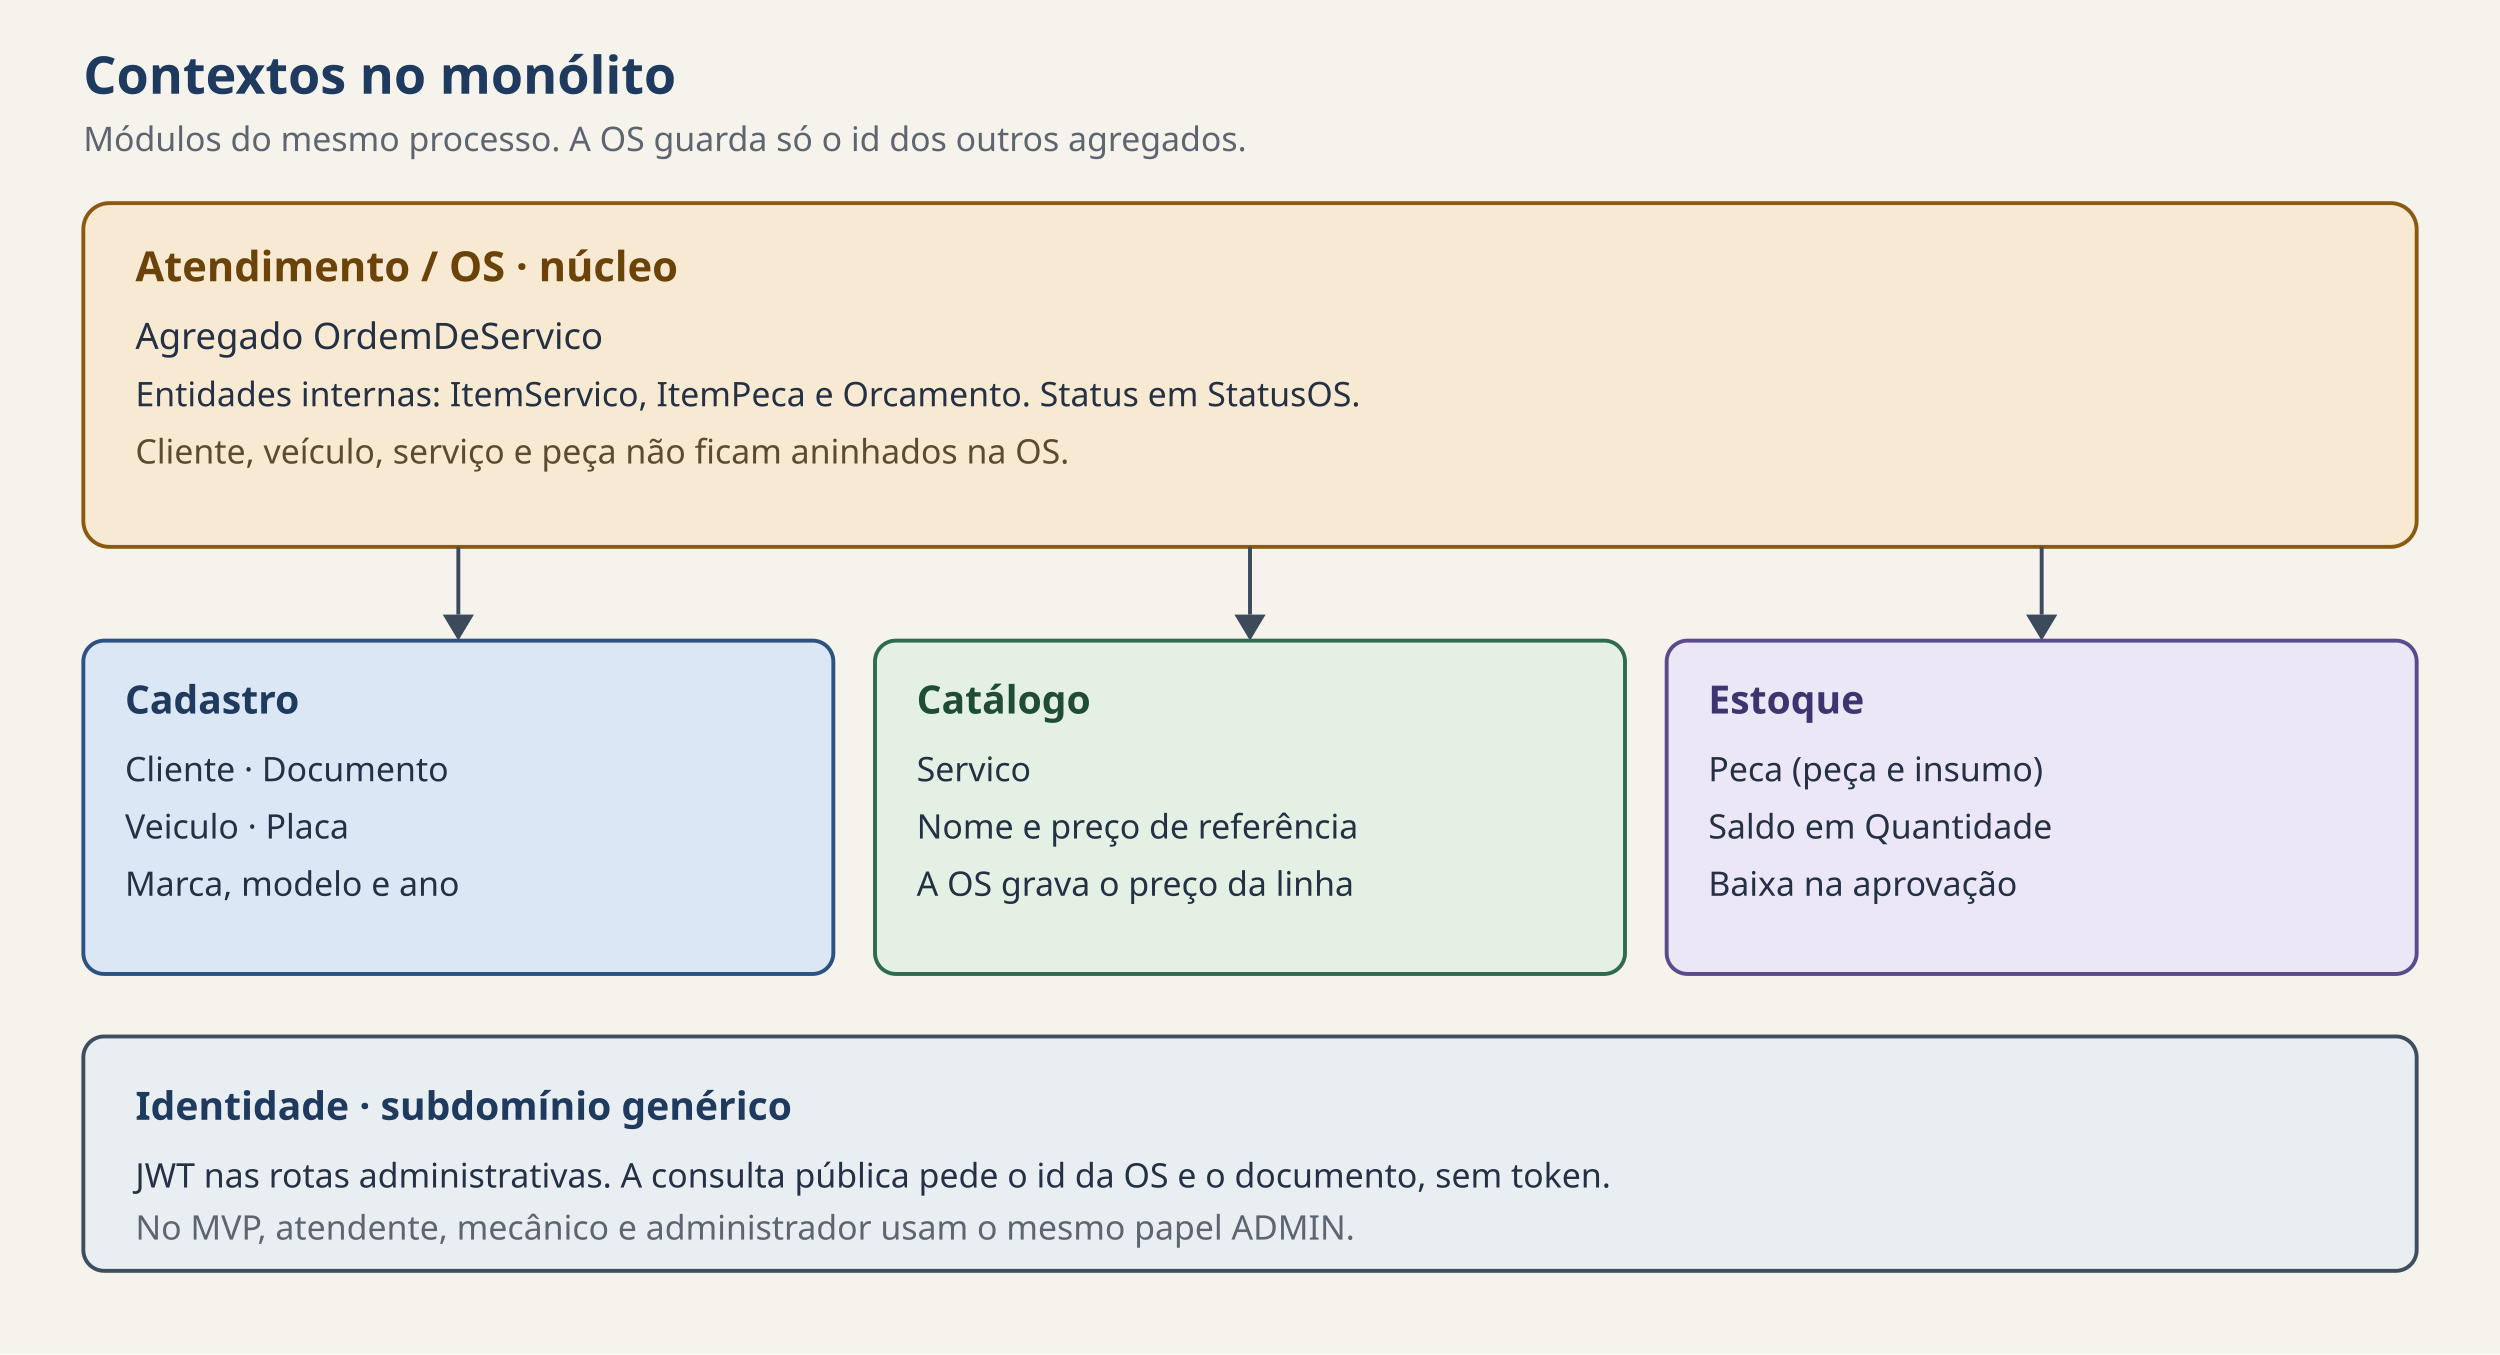
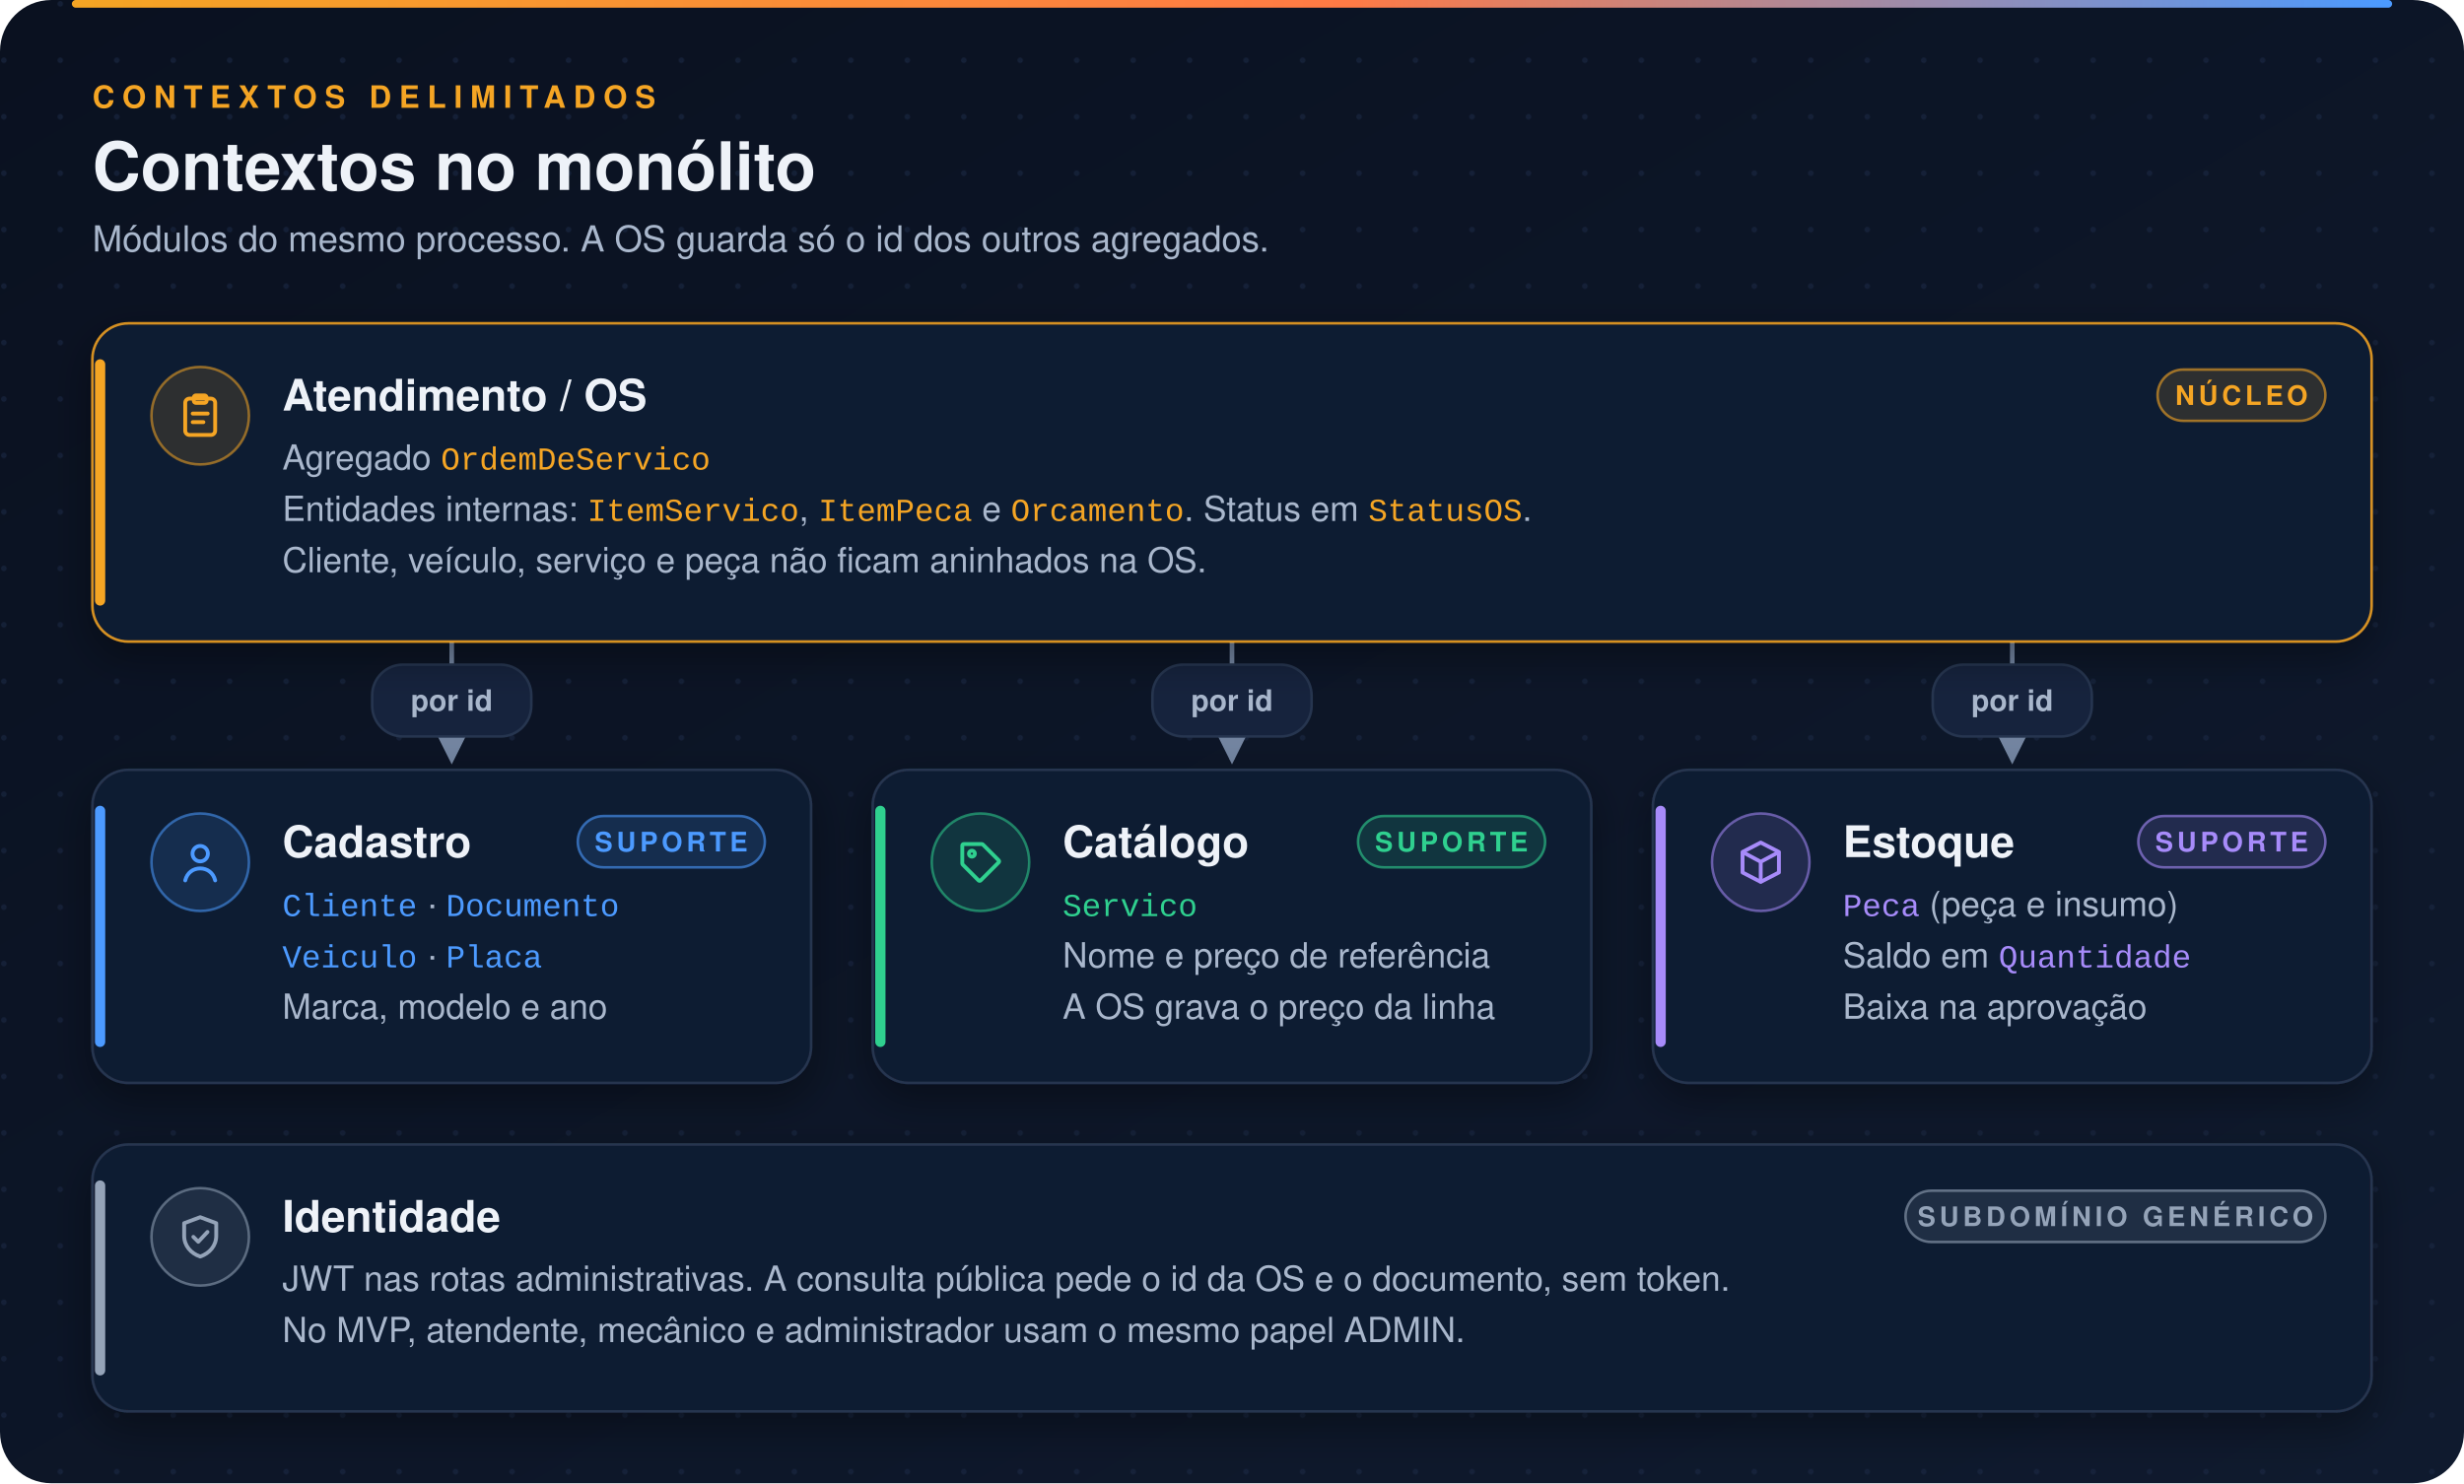
- <svg xmlns="http://www.w3.org/2000/svg" viewBox="0 0 960 520" role="img">
-   <rect width="960" height="520" fill="#f6f3ec" />
-   <text x="32" y="36" font-family="sans-serif" font-size="20" font-weight="700" fill="#1e3a5f">Contextos no monólito</text>
-   <text x="32" y="58" font-family="sans-serif" font-size="13" fill="#5c6570">Módulos do mesmo processo. A OS guarda só o id dos outros agregados.</text>
-   <rect x="32" y="78" width="896" height="132" rx="10" fill="#f8ead2" stroke="#8a5a12" stroke-width="1.5" />
-   <text x="52" y="108" font-family="sans-serif" font-size="16" font-weight="700" fill="#6b4208">Atendimento / OS · núcleo</text>
-   <text x="52" y="134" font-family="sans-serif" font-size="14" fill="#243044">Agregado OrdemDeServico</text>
-   <text x="52" y="156" font-family="sans-serif" font-size="13" fill="#243044">Entidades internas: ItemServico, ItemPeca e Orcamento. Status em StatusOS.</text>
-   <text x="52" y="178" font-family="sans-serif" font-size="13" fill="#5c4a32">Cliente, veículo, serviço e peça não ficam aninhados na OS.</text>
-   <line x1="176" y1="210" x2="176" y2="236" stroke="#3d4a5c" stroke-width="1.5" />
-   <polygon points="170,236 182,236 176,246" fill="#3d4a5c" />
-   <line x1="480" y1="210" x2="480" y2="236" stroke="#3d4a5c" stroke-width="1.5" />
-   <polygon points="474,236 486,236 480,246" fill="#3d4a5c" />
-   <line x1="784" y1="210" x2="784" y2="236" stroke="#3d4a5c" stroke-width="1.5" />
-   <polygon points="778,236 790,236 784,246" fill="#3d4a5c" />
-   <rect x="32" y="246" width="288" height="128" rx="8" fill="#dbe7f5" stroke="#2c5282" stroke-width="1.5" />
-   <text x="48" y="274" font-family="sans-serif" font-size="15" font-weight="700" fill="#1e3a5f">Cadastro</text>
-   <text x="48" y="300" font-family="sans-serif" font-size="13" fill="#243044">Cliente · Documento</text>
-   <text x="48" y="322" font-family="sans-serif" font-size="13" fill="#243044">Veiculo · Placa</text>
-   <text x="48" y="344" font-family="sans-serif" font-size="13" fill="#243044">Marca, modelo e ano</text>
-   <rect x="336" y="246" width="288" height="128" rx="8" fill="#e5f0e4" stroke="#2f6b4f" stroke-width="1.5" />
-   <text x="352" y="274" font-family="sans-serif" font-size="15" font-weight="700" fill="#1e4d34">Catálogo</text>
-   <text x="352" y="300" font-family="sans-serif" font-size="13" fill="#243044">Servico</text>
-   <text x="352" y="322" font-family="sans-serif" font-size="13" fill="#243044">Nome e preço de referência</text>
-   <text x="352" y="344" font-family="sans-serif" font-size="13" fill="#243044">A OS grava o preço da linha</text>
-   <rect x="640" y="246" width="288" height="128" rx="8" fill="#ece7f6" stroke="#5b4b8a" stroke-width="1.5" />
-   <text x="656" y="274" font-family="sans-serif" font-size="15" font-weight="700" fill="#3d3470">Estoque</text>
-   <text x="656" y="300" font-family="sans-serif" font-size="13" fill="#243044">Peca (peça e insumo)</text>
-   <text x="656" y="322" font-family="sans-serif" font-size="13" fill="#243044">Saldo em Quantidade</text>
-   <text x="656" y="344" font-family="sans-serif" font-size="13" fill="#243044">Baixa na aprovação</text>
-   <rect x="32" y="398" width="896" height="90" rx="8" fill="#e8eef2" stroke="#3d4f5f" stroke-width="1.5" />
-   <text x="52" y="430" font-family="sans-serif" font-size="15" font-weight="700" fill="#1e3a5f">Identidade · subdomínio genérico</text>
-   <text x="52" y="456" font-family="sans-serif" font-size="13" fill="#243044">JWT nas rotas administrativas. A consulta pública pede o id da OS e o documento, sem token.</text>
-   <text x="52" y="476" font-family="sans-serif" font-size="13" fill="#5c6570">No MVP, atendente, mecânico e administrador usam o mesmo papel ADMIN.</text>
+ <svg xmlns="http://www.w3.org/2000/svg" viewBox="0 0 960 578" width="960" height="578" role="img" aria-labelledby="titulo descricao">
+   <defs>
+     <linearGradient id="fundo" x1="0" y1="0" x2="1" y2="1">
+       <stop offset="0" stop-color="#0a1120" />
+       <stop offset="1" stop-color="#0f1a2e" />
+     </linearGradient>
+     <linearGradient id="topo" x1="0" y1="0" x2="1" y2="0">
+       <stop offset="0" stop-color="#f5a524" />
+       <stop offset=".55" stop-color="#ff7a45" />
+       <stop offset="1" stop-color="#4c9aff" />
+     </linearGradient>
+     <pattern id="pontos" width="22" height="22" patternUnits="userSpaceOnUse">
+       <circle cx="1.5" cy="1.5" r="1.1" fill="#1b2843" />
+     </pattern>
+     <filter id="sombra" x="-10%" y="-15%" width="120%" height="150%">
+       <feDropShadow dx="0" dy="6" stdDeviation="8" flood-color="#000" flood-opacity=".35" />
+     </filter>
+     <marker id="seta" viewBox="0 0 10 10" refX="8.6" refY="5" markerWidth="7.5" markerHeight="7.5" orient="auto-start-reverse">
+       <path d="M0 0 10 5 0 10z" fill="#7385a1" />
+     </marker>
+   </defs>
+   <style>
+     text { font-family: 'Segoe UI', 'Helvetica Neue', Helvetica, Arial, sans-serif; }
+     .k { font-size: 12px; font-weight: 700; letter-spacing: 3px; fill: #f5a524; }
+     .t { font-size: 26px; font-weight: 700; fill: #eef2f8; }
+     .s { font-size: 14px; fill: #a9b7cc; }
+     .bt { font-size: 17px; font-weight: 700; fill: #eef2f8; }
+     .p { font-family: 'Cascadia Code', 'SF Mono', Menlo, Consolas, 'Liberation Mono', monospace; font-size: 12.5px; }
+     .d { font-size: 13.5px; fill: #a9b7cc; }
+     .m { font-size: 12.5px; fill: #7385a1; }
+     .lbl { font-size: 11.5px; font-weight: 600; fill: #a9b7cc; }
+     .chip { font-size: 10.5px; font-weight: 700; letter-spacing: 1.5px; }
+     .seta { stroke: #7385a1; stroke-width: 1.8; fill: none; }
+   </style>
+   <rect width="960" height="578" rx="20" fill="url(#fundo)" />
+   <rect width="960" height="578" rx="20" fill="url(#pontos)" opacity=".6" />
+   <rect x="28" y="0" width="904" height="3" rx="1.5" fill="url(#topo)" />
+   <text class="k" x="36" y="42">CONTEXTOS DELIMITADOS</text>
+   <text class="t" x="36" y="74">Contextos no monólito</text>
+   <text class="s" x="36" y="98">Módulos do mesmo processo. A OS guarda só o id dos outros agregados.</text>
+   <path class="seta" d="M176 250 V296" marker-end="url(#seta)" />
+   <rect x="145.0" y="259.0" width="62" height="28" rx="12" fill="#16233d" stroke="#26354f" />
+   <text class="lbl" x="176" y="277.0" text-anchor="middle">por id</text>
+   <path class="seta" d="M480 250 V296" marker-end="url(#seta)" />
+   <rect x="449.0" y="259.0" width="62" height="28" rx="12" fill="#16233d" stroke="#26354f" />
+   <text class="lbl" x="480" y="277.0" text-anchor="middle">por id</text>
+   <path class="seta" d="M784 250 V296" marker-end="url(#seta)" />
+   <rect x="753.0" y="259.0" width="62" height="28" rx="12" fill="#16233d" stroke="#26354f" />
+   <text class="lbl" x="784" y="277.0" text-anchor="middle">por id</text>
+   <rect x="36" y="126" width="888" height="124" rx="14" fill="#111c31" stroke="#f5a524" stroke-opacity="0.85" filter="url(#sombra)" />
+   <rect x="37" y="140" width="4" height="96" rx="2" fill="#f5a524" />
+   <circle cx="78" cy="162" r="19" fill="#f5a524" fill-opacity=".14" stroke="#f5a524" stroke-opacity=".55" />
+   <g transform="translate(68.0 152.0) scale(0.8333)" fill="none" stroke="#f5a524" stroke-width="1.8" stroke-linecap="round" stroke-linejoin="round">
+     <rect x="5" y="4" width="14" height="17" rx="2" />
+     <rect x="9" y="2.5" width="6" height="3.5" rx="1" />
+     <path d="M8.5 11h7M8.5 15h5" />
+   </g>
+   <text class="bt" x="110" y="160">Atendimento / OS</text>
+   <text class="d" x="110" y="183">Agregado <tspan class="p" fill="#f5a524">OrdemDeServico</tspan>
+   </text>
+   <text class="d" x="110" y="203">Entidades internas: <tspan class="p" fill="#f5a524">ItemServico</tspan>, <tspan class="p" fill="#f5a524">ItemPeca</tspan> e <tspan class="p" fill="#f5a524">Orcamento</tspan>. Status em <tspan class="p" fill="#f5a524">StatusOS</tspan>.</text>
+   <text class="d" x="110" y="223">Cliente, veículo, serviço e peça não ficam aninhados na OS.</text>
+   <rect x="840.6" y="144" width="65.4" height="20" rx="10" fill="#f5a524" fill-opacity=".14" stroke="#f5a524" stroke-opacity=".6" />
+   <text class="chip" x="873.3" y="157.8" text-anchor="middle" fill="#f5a524">NÚCLEO</text>
+   <rect x="36" y="300" width="280" height="122" rx="14" fill="#111c31" stroke="#26354f" stroke-opacity="1" filter="url(#sombra)" />
+   <rect x="37" y="314" width="4" height="94" rx="2" fill="#4c9aff" />
+   <circle cx="78" cy="336" r="19" fill="#4c9aff" fill-opacity=".14" stroke="#4c9aff" stroke-opacity=".55" />
+   <g transform="translate(68.0 326.0) scale(0.8333)" fill="none" stroke="#4c9aff" stroke-width="1.8" stroke-linecap="round" stroke-linejoin="round">
+     <circle cx="12" cy="8" r="3.6" />
+     <path d="M5 20.5c.9-3.6 3.7-5.6 7-5.6s6.1 2 7 5.6" />
+   </g>
+   <text class="bt" x="110" y="334">Cadastro</text>
+   <text class="d" x="110" y="357">
+     <tspan class="p" fill="#4c9aff">Cliente</tspan> · <tspan class="p" fill="#4c9aff">Documento</tspan>
+   </text>
+   <text class="d" x="110" y="377">
+     <tspan class="p" fill="#4c9aff">Veiculo</tspan> · <tspan class="p" fill="#4c9aff">Placa</tspan>
+   </text>
+   <text class="d" x="110" y="397">Marca, modelo e ano</text>
+   <rect x="225.1" y="318" width="72.9" height="20" rx="10" fill="#4c9aff" fill-opacity=".14" stroke="#4c9aff" stroke-opacity=".6" />
+   <text class="chip" x="261.5" y="331.8" text-anchor="middle" fill="#4c9aff">SUPORTE</text>
+   <rect x="340" y="300" width="280" height="122" rx="14" fill="#111c31" stroke="#26354f" stroke-opacity="1" filter="url(#sombra)" />
+   <rect x="341" y="314" width="4" height="94" rx="2" fill="#2fd08f" />
+   <circle cx="382" cy="336" r="19" fill="#2fd08f" fill-opacity=".14" stroke="#2fd08f" stroke-opacity=".55" />
+   <g transform="translate(372.0 326.0) scale(0.8333)" fill="none" stroke="#2fd08f" stroke-width="1.8" stroke-linecap="round" stroke-linejoin="round">
+     <path d="M3.5 12.6V4.2c0-.4.3-.7.7-.7h8.4c.2 0 .4.1.5.2l7.4 7.4c.3.3.3.7 0 1l-8.4 8.4c-.3.3-.7.3-1 0l-7.4-7.4c-.1-.1-.2-.3-.2-.5z" />
+     <circle cx="8" cy="8" r="1.4" />
+   </g>
+   <text class="bt" x="414" y="334">Catálogo</text>
+   <text class="d" x="414" y="357">
+     <tspan class="p" fill="#2fd08f">Servico</tspan>
+   </text>
+   <text class="d" x="414" y="377">Nome e preço de referência</text>
+   <text class="d" x="414" y="397">A OS grava o preço da linha</text>
+   <rect x="529.1" y="318" width="72.9" height="20" rx="10" fill="#2fd08f" fill-opacity=".14" stroke="#2fd08f" stroke-opacity=".6" />
+   <text class="chip" x="565.5" y="331.8" text-anchor="middle" fill="#2fd08f">SUPORTE</text>
+   <rect x="644" y="300" width="280" height="122" rx="14" fill="#111c31" stroke="#26354f" stroke-opacity="1" filter="url(#sombra)" />
+   <rect x="645" y="314" width="4" height="94" rx="2" fill="#a78bfa" />
+   <circle cx="686" cy="336" r="19" fill="#a78bfa" fill-opacity=".14" stroke="#a78bfa" stroke-opacity=".55" />
+   <g transform="translate(676.0 326.0) scale(0.8333)" fill="none" stroke="#a78bfa" stroke-width="1.8" stroke-linecap="round" stroke-linejoin="round">
+     <path d="M12 2.8 20.5 7.2v9.6L12 21.2 3.5 16.8V7.2z" />
+     <path d="M3.8 7.4 12 11.8l8.2-4.4M12 11.8v9.2" />
+   </g>
+   <text class="bt" x="718" y="334">Estoque</text>
+   <text class="d" x="718" y="357">
+     <tspan class="p" fill="#a78bfa">Peca</tspan> (peça e insumo)</text>
+   <text class="d" x="718" y="377">Saldo em <tspan class="p" fill="#a78bfa">Quantidade</tspan>
+   </text>
+   <text class="d" x="718" y="397">Baixa na aprovação</text>
+   <rect x="833.1" y="318" width="72.9" height="20" rx="10" fill="#a78bfa" fill-opacity=".14" stroke="#a78bfa" stroke-opacity=".6" />
+   <text class="chip" x="869.5" y="331.8" text-anchor="middle" fill="#a78bfa">SUPORTE</text>
+   <rect x="36" y="446" width="888" height="104" rx="14" fill="#111c31" stroke="#26354f" stroke-opacity="1" filter="url(#sombra)" />
+   <rect x="37" y="460" width="4" height="76" rx="2" fill="#94a3b8" />
+   <circle cx="78" cy="482" r="19" fill="#94a3b8" fill-opacity=".14" stroke="#94a3b8" stroke-opacity=".55" />
+   <g transform="translate(68.0 472.0) scale(0.8333)" fill="none" stroke="#94a3b8" stroke-width="1.8" stroke-linecap="round" stroke-linejoin="round">
+     <path d="M12 2.8 19.5 5.6v5.9c0 4.6-3.1 8.2-7.5 9.7-4.4-1.5-7.5-5.1-7.5-9.7V5.6z" />
+     <path d="m8.8 12 2.3 2.3 4.3-4.6" />
+   </g>
+   <text class="bt" x="110" y="480">Identidade</text>
+   <text class="d" x="110" y="503">JWT nas rotas administrativas. A consulta pública pede o id da OS e o documento, sem token.</text>
+   <text class="d" x="110" y="523">No MVP, atendente, mecânico e administrador usam o mesmo papel ADMIN.</text>
+   <rect x="742.4" y="464" width="163.6" height="20" rx="10" fill="#94a3b8" fill-opacity=".14" stroke="#94a3b8" stroke-opacity=".6" />
+   <text class="chip" x="824.2" y="477.8" text-anchor="middle" fill="#94a3b8">SUBDOMÍNIO GENÉRICO</text>
</svg>
